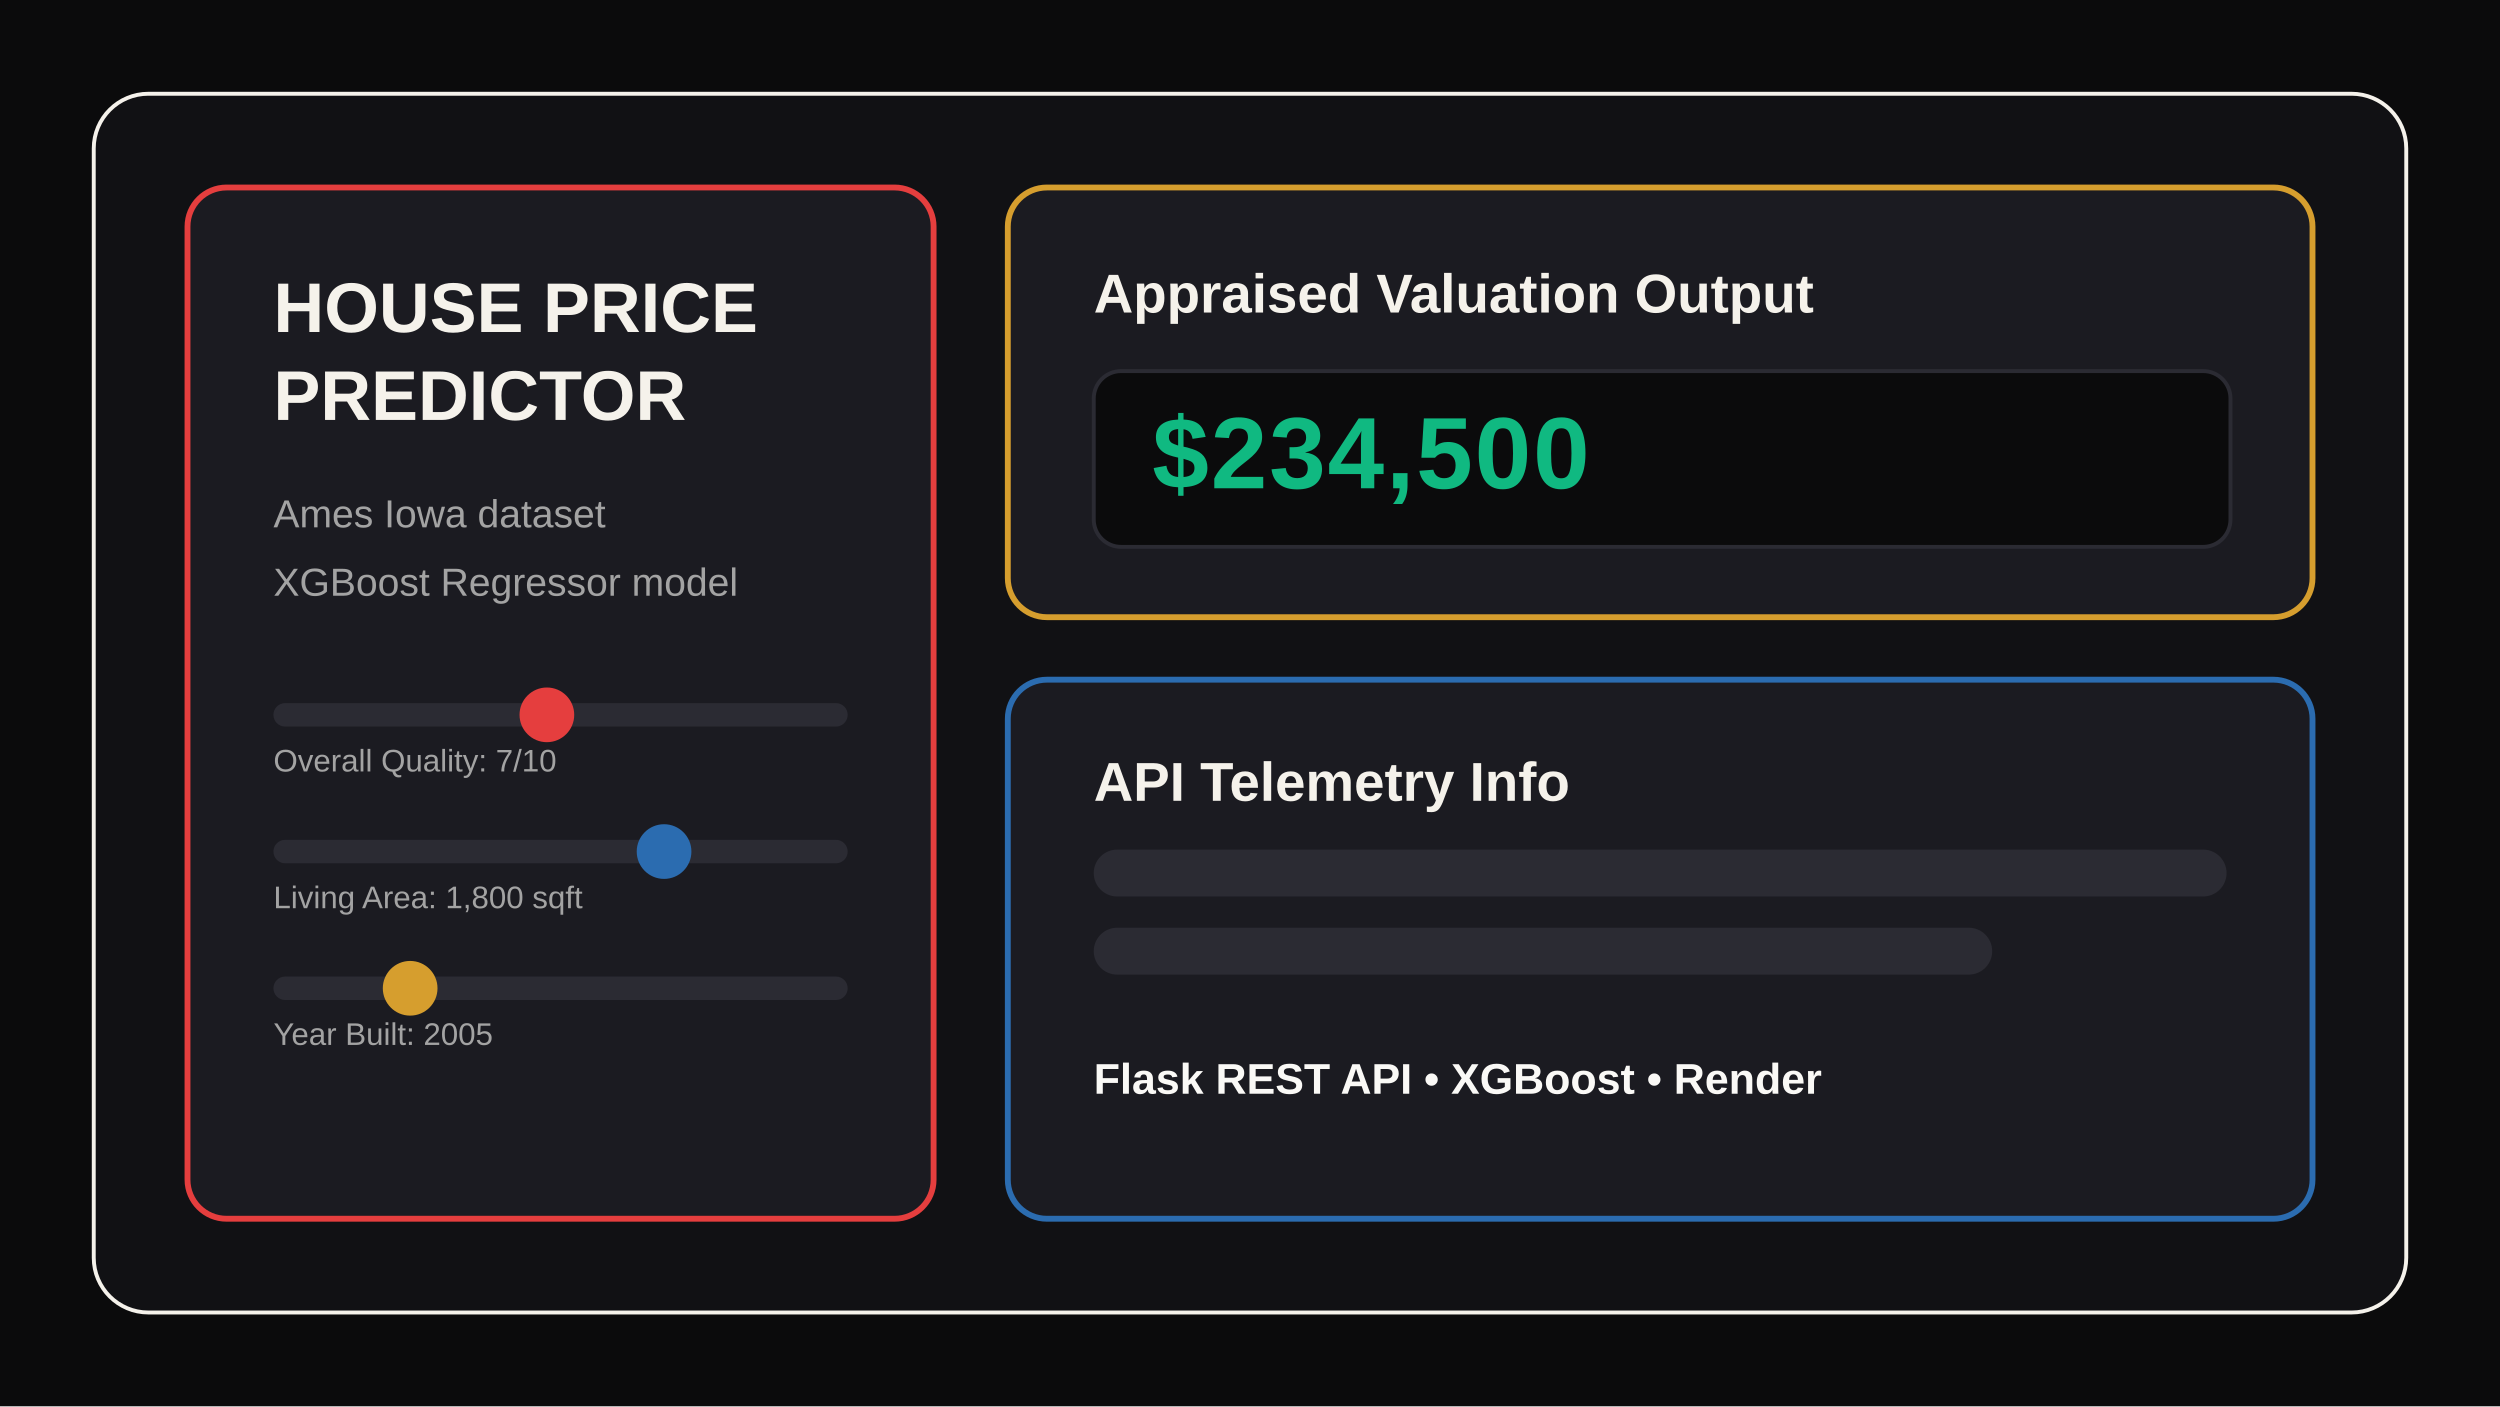
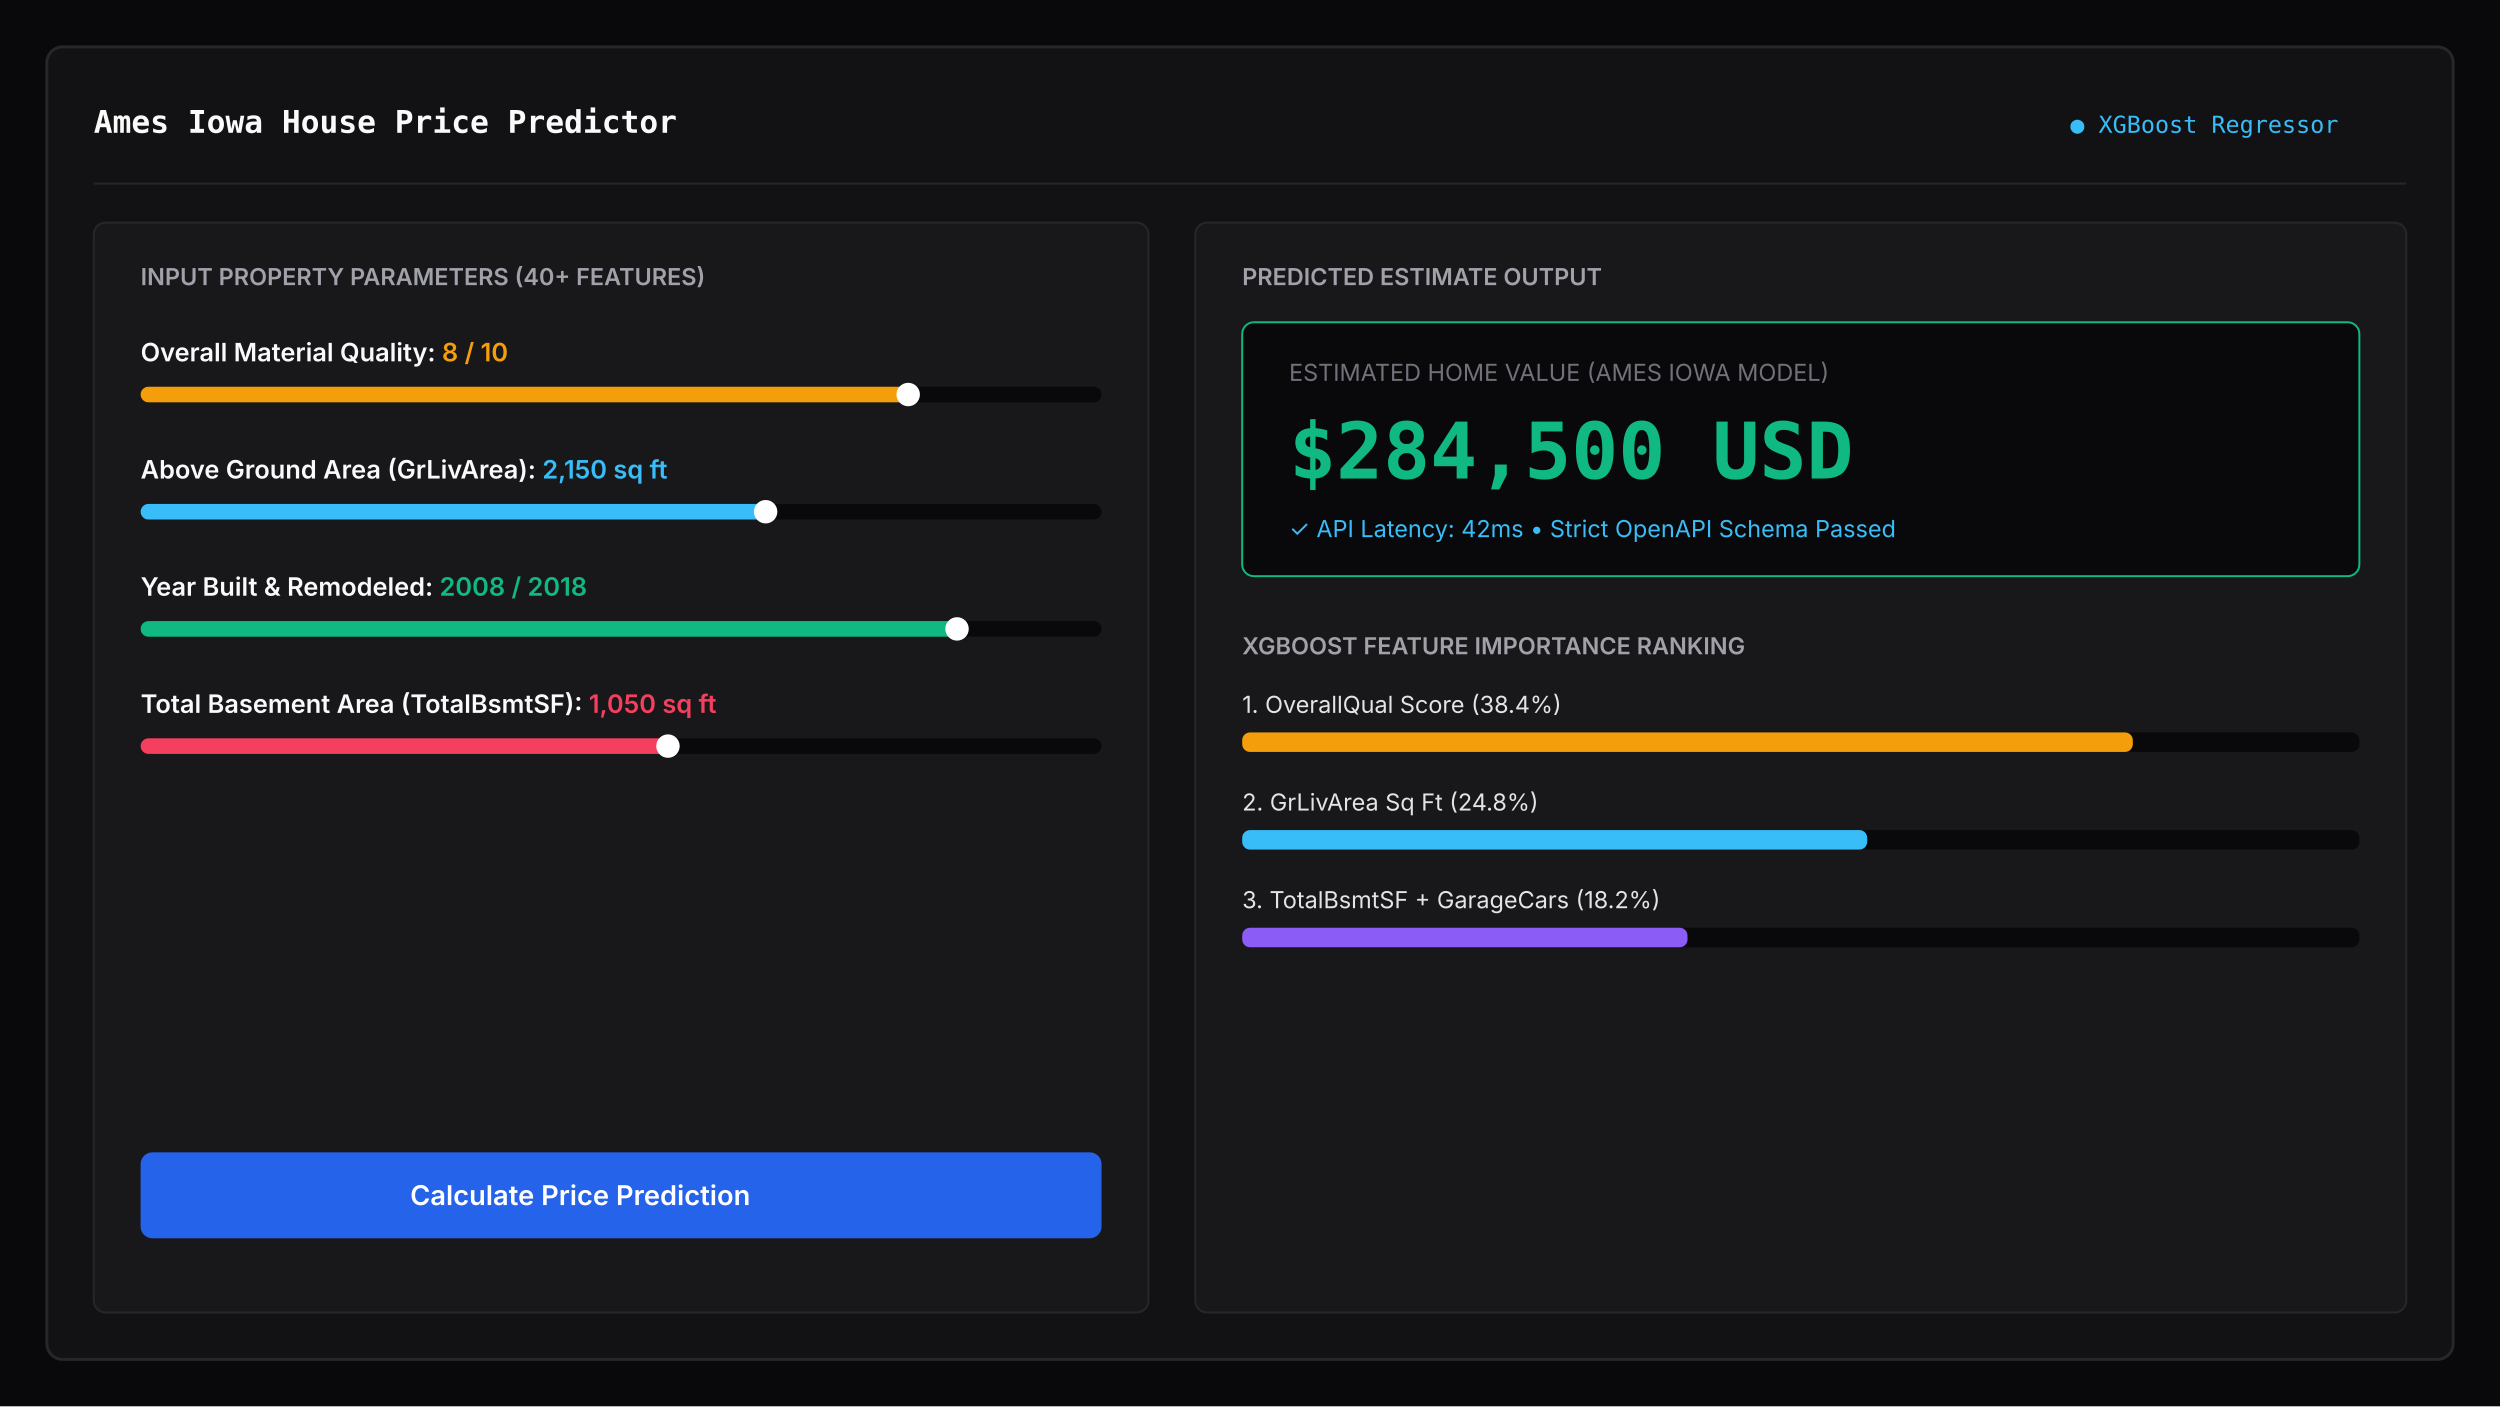
<svg xmlns="http://www.w3.org/2000/svg" width="1280" height="720" viewBox="0 0 1280 720" fill="none">
-   <rect width="1280" height="720" fill="#0B0B0C" />
-   <rect x="48" y="48" width="1184" height="624" rx="28" fill="#111114" stroke="#F5F2EB" stroke-width="2" />
-   
-   {/* Side controls dashboard mockup */}
-   <rect x="96" y="96" width="382" height="528" rx="20" fill="#1B1B21" stroke="#E53E3E" stroke-width="3" />
-   <text x="140" y="170" fill="#F5F2EB" font-family="Arial, Helvetica, sans-serif" font-size="36" font-weight="700">HOUSE PRICE</text>
-   <text x="140" y="215" fill="#F5F2EB" font-family="Arial, Helvetica, sans-serif" font-size="36" font-weight="700">PREDICTOR</text>
-   <text x="140" y="270" fill="#A3A3A3" font-family="Arial, Helvetica, sans-serif" font-size="20">Ames Iowa dataset</text>
-   <text x="140" y="305" fill="#A3A3A3" font-family="Arial, Helvetica, sans-serif" font-size="20">XGBoost Regressor model</text>
-   
-   {/* Sliders in mockup */}
-   <rect x="140" y="360" width="294" height="12" rx="6" fill="#2B2B33" />
-   <circle cx="280" cy="366" r="14" fill="#E53E3E" />
-   <text x="140" y="395" fill="#A3A3A3" font-family="Arial, Helvetica, sans-serif" font-size="16">Overall Quality: 7/10</text>
-   <rect x="140" y="430" width="294" height="12" rx="6" fill="#2B2B33" />
-   <circle cx="340" cy="436" r="14" fill="#2B6CB0" />
-   <text x="140" y="465" fill="#A3A3A3" font-family="Arial, Helvetica, sans-serif" font-size="16">Living Area: 1,800 sqft</text>
-   <rect x="140" y="500" width="294" height="12" rx="6" fill="#2B2B33" />
-   <circle cx="210" cy="506" r="14" fill="#D69E2E" />
-   <text x="140" y="535" fill="#A3A3A3" font-family="Arial, Helvetica, sans-serif" font-size="16">Year Built: 2005</text>
-   
-   {/* Right details panels */}
-   <rect x="516" y="96" width="668" height="220" rx="20" fill="#1B1B21" stroke="#D69E2E" stroke-width="3" />
-   <text x="560" y="160" fill="#F5F2EB" font-family="Arial, Helvetica, sans-serif" font-size="28" font-weight="700">Appraised Valuation Output</text>
-   <rect x="560" y="190" width="582" height="90" rx="14" fill="#0B0B0C" stroke="#2B2B33" stroke-width="2" />
-   <text x="590" y="250" fill="#10B981" font-family="Arial, Helvetica, sans-serif" font-size="52" font-weight="700" letter-spacing="1">$234,500</text>
-   
-   {/* Bottom analysis panels */}
-   <rect x="516" y="348" width="668" height="276" rx="20" fill="#1B1B21" stroke="#2B6CB0" stroke-width="3" />
-   <text x="560" y="410" fill="#F5F2EB" font-family="Arial, Helvetica, sans-serif" font-size="28" font-weight="700">API Telemetry Info</text>
-   <rect x="560" y="435" width="580" height="24" rx="12" fill="#2B2B33" />
-   <rect x="560" y="475" width="460" height="24" rx="12" fill="#2B2B33" />
-   <text x="560" y="560" fill="#FAF9F6" font-family="Arial, Helvetica, sans-serif" font-size="22" font-weight="700">Flask REST API • XGBoost • Render</text>
+   <rect width="1280" height="720" fill="#09090B" />
+   <rect x="24" y="24" width="1232" height="672" rx="8" fill="#121215" stroke="#27272A" stroke-width="1.5" />
+   <text x="48" y="68" fill="#FAFAFA" font-family="'JetBrains Mono', monospace" font-size="16" font-weight="700">Ames Iowa House Price Predictor</text>
+   <text x="1060" y="68" fill="#38BDF8" font-family="'JetBrains Mono', monospace" font-size="12">● XGBoost Regressor</text>
+   <line x1="48" y1="94" x2="1232" y2="94" stroke="#27272A" stroke-width="1" />
+   <rect x="48" y="114" width="540" height="558" rx="6" fill="#18181B" stroke="#27272A" stroke-width="1" />
+   <text x="72" y="146" fill="#A1A1AA" font-family="-apple-system, sans-serif" font-size="12" font-weight="600">INPUT PROPERTY PARAMETERS (40+ FEATURES)</text>
+   <text x="72" y="185" fill="#FAFAFA" font-family="-apple-system, sans-serif" font-size="13" font-weight="600">Overall Material Quality: <tspan fill="#F59E0B">8 / 10</tspan>
+   </text>
+   <rect x="72" y="198" width="492" height="8" rx="4" fill="#09090B" />
+   <rect x="72" y="198" width="393" height="8" rx="4" fill="#F59E0B" />
+   <circle cx="465" cy="202" r="6" fill="#FFFFFF" />
+   <text x="72" y="245" fill="#FAFAFA" font-family="-apple-system, sans-serif" font-size="13" font-weight="600">Above Ground Area (GrLivArea): <tspan fill="#38BDF8">2,150 sq ft</tspan>
+   </text>
+   <rect x="72" y="258" width="492" height="8" rx="4" fill="#09090B" />
+   <rect x="72" y="258" width="320" height="8" rx="4" fill="#38BDF8" />
+   <circle cx="392" cy="262" r="6" fill="#FFFFFF" />
+   <text x="72" y="305" fill="#FAFAFA" font-family="-apple-system, sans-serif" font-size="13" font-weight="600">Year Built &amp; Remodeled: <tspan fill="#10B981">2008 / 2018</tspan>
+   </text>
+   <rect x="72" y="318" width="492" height="8" rx="4" fill="#09090B" />
+   <rect x="72" y="318" width="418" height="8" rx="4" fill="#10B981" />
+   <circle cx="490" cy="322" r="6" fill="#FFFFFF" />
+   <text x="72" y="365" fill="#FAFAFA" font-family="-apple-system, sans-serif" font-size="13" font-weight="600">Total Basement Area (TotalBsmtSF): <tspan fill="#F43F5E">1,050 sq ft</tspan>
+   </text>
+   <rect x="72" y="378" width="492" height="8" rx="4" fill="#09090B" />
+   <rect x="72" y="378" width="270" height="8" rx="4" fill="#F43F5E" />
+   <circle cx="342" cy="382" r="6" fill="#FFFFFF" />
+   <rect x="72" y="590" width="492" height="44" rx="6" fill="#2563EB" />
+   <text x="210" y="617" fill="#FFFFFF" font-family="-apple-system, sans-serif" font-size="14" font-weight="600">Calculate Price Prediction</text>
+   <rect x="612" y="114" width="620" height="558" rx="6" fill="#18181B" stroke="#27272A" stroke-width="1" />
+   <text x="636" y="146" fill="#A1A1AA" font-family="-apple-system, sans-serif" font-size="12" font-weight="600">PREDICTED ESTIMATE OUTPUT</text>
+   <rect x="636" y="165" width="572" height="130" rx="6" fill="#09090B" stroke="#10B981" stroke-width="1" />
+   <text x="660" y="195" fill="#71717A" font-family="-apple-system, sans-serif" font-size="12">ESTIMATED HOME VALUE (AMES IOWA MODEL)</text>
+   <text x="660" y="245" fill="#10B981" font-family="'JetBrains Mono', monospace" font-size="40" font-weight="700">$284,500 USD</text>
+   <text x="660" y="275" fill="#38BDF8" font-family="-apple-system, sans-serif" font-size="12">✓ API Latency: 42ms • Strict OpenAPI Schema Passed</text>
+   <text x="636" y="335" fill="#A1A1AA" font-family="-apple-system, sans-serif" font-size="12" font-weight="600">XGBOOST FEATURE IMPORTANCE RANKING</text>
+   <text x="636" y="365" fill="#E4E4E7" font-family="-apple-system, sans-serif" font-size="12">1. OverallQual Score (38.4%)</text>
+   <rect x="636" y="375" width="572" height="10" rx="4" fill="#09090B" />
+   <rect x="636" y="375" width="456" height="10" rx="4" fill="#F59E0B" />
+   <text x="636" y="415" fill="#E4E4E7" font-family="-apple-system, sans-serif" font-size="12">2. GrLivArea Sq Ft (24.8%)</text>
+   <rect x="636" y="425" width="572" height="10" rx="4" fill="#09090B" />
+   <rect x="636" y="425" width="320" height="10" rx="4" fill="#38BDF8" />
+   <text x="636" y="465" fill="#E4E4E7" font-family="-apple-system, sans-serif" font-size="12">3. TotalBsmtSF + GarageCars (18.2%)</text>
+   <rect x="636" y="475" width="572" height="10" rx="4" fill="#09090B" />
+   <rect x="636" y="475" width="228" height="10" rx="4" fill="#8B5CF6" />
</svg>
